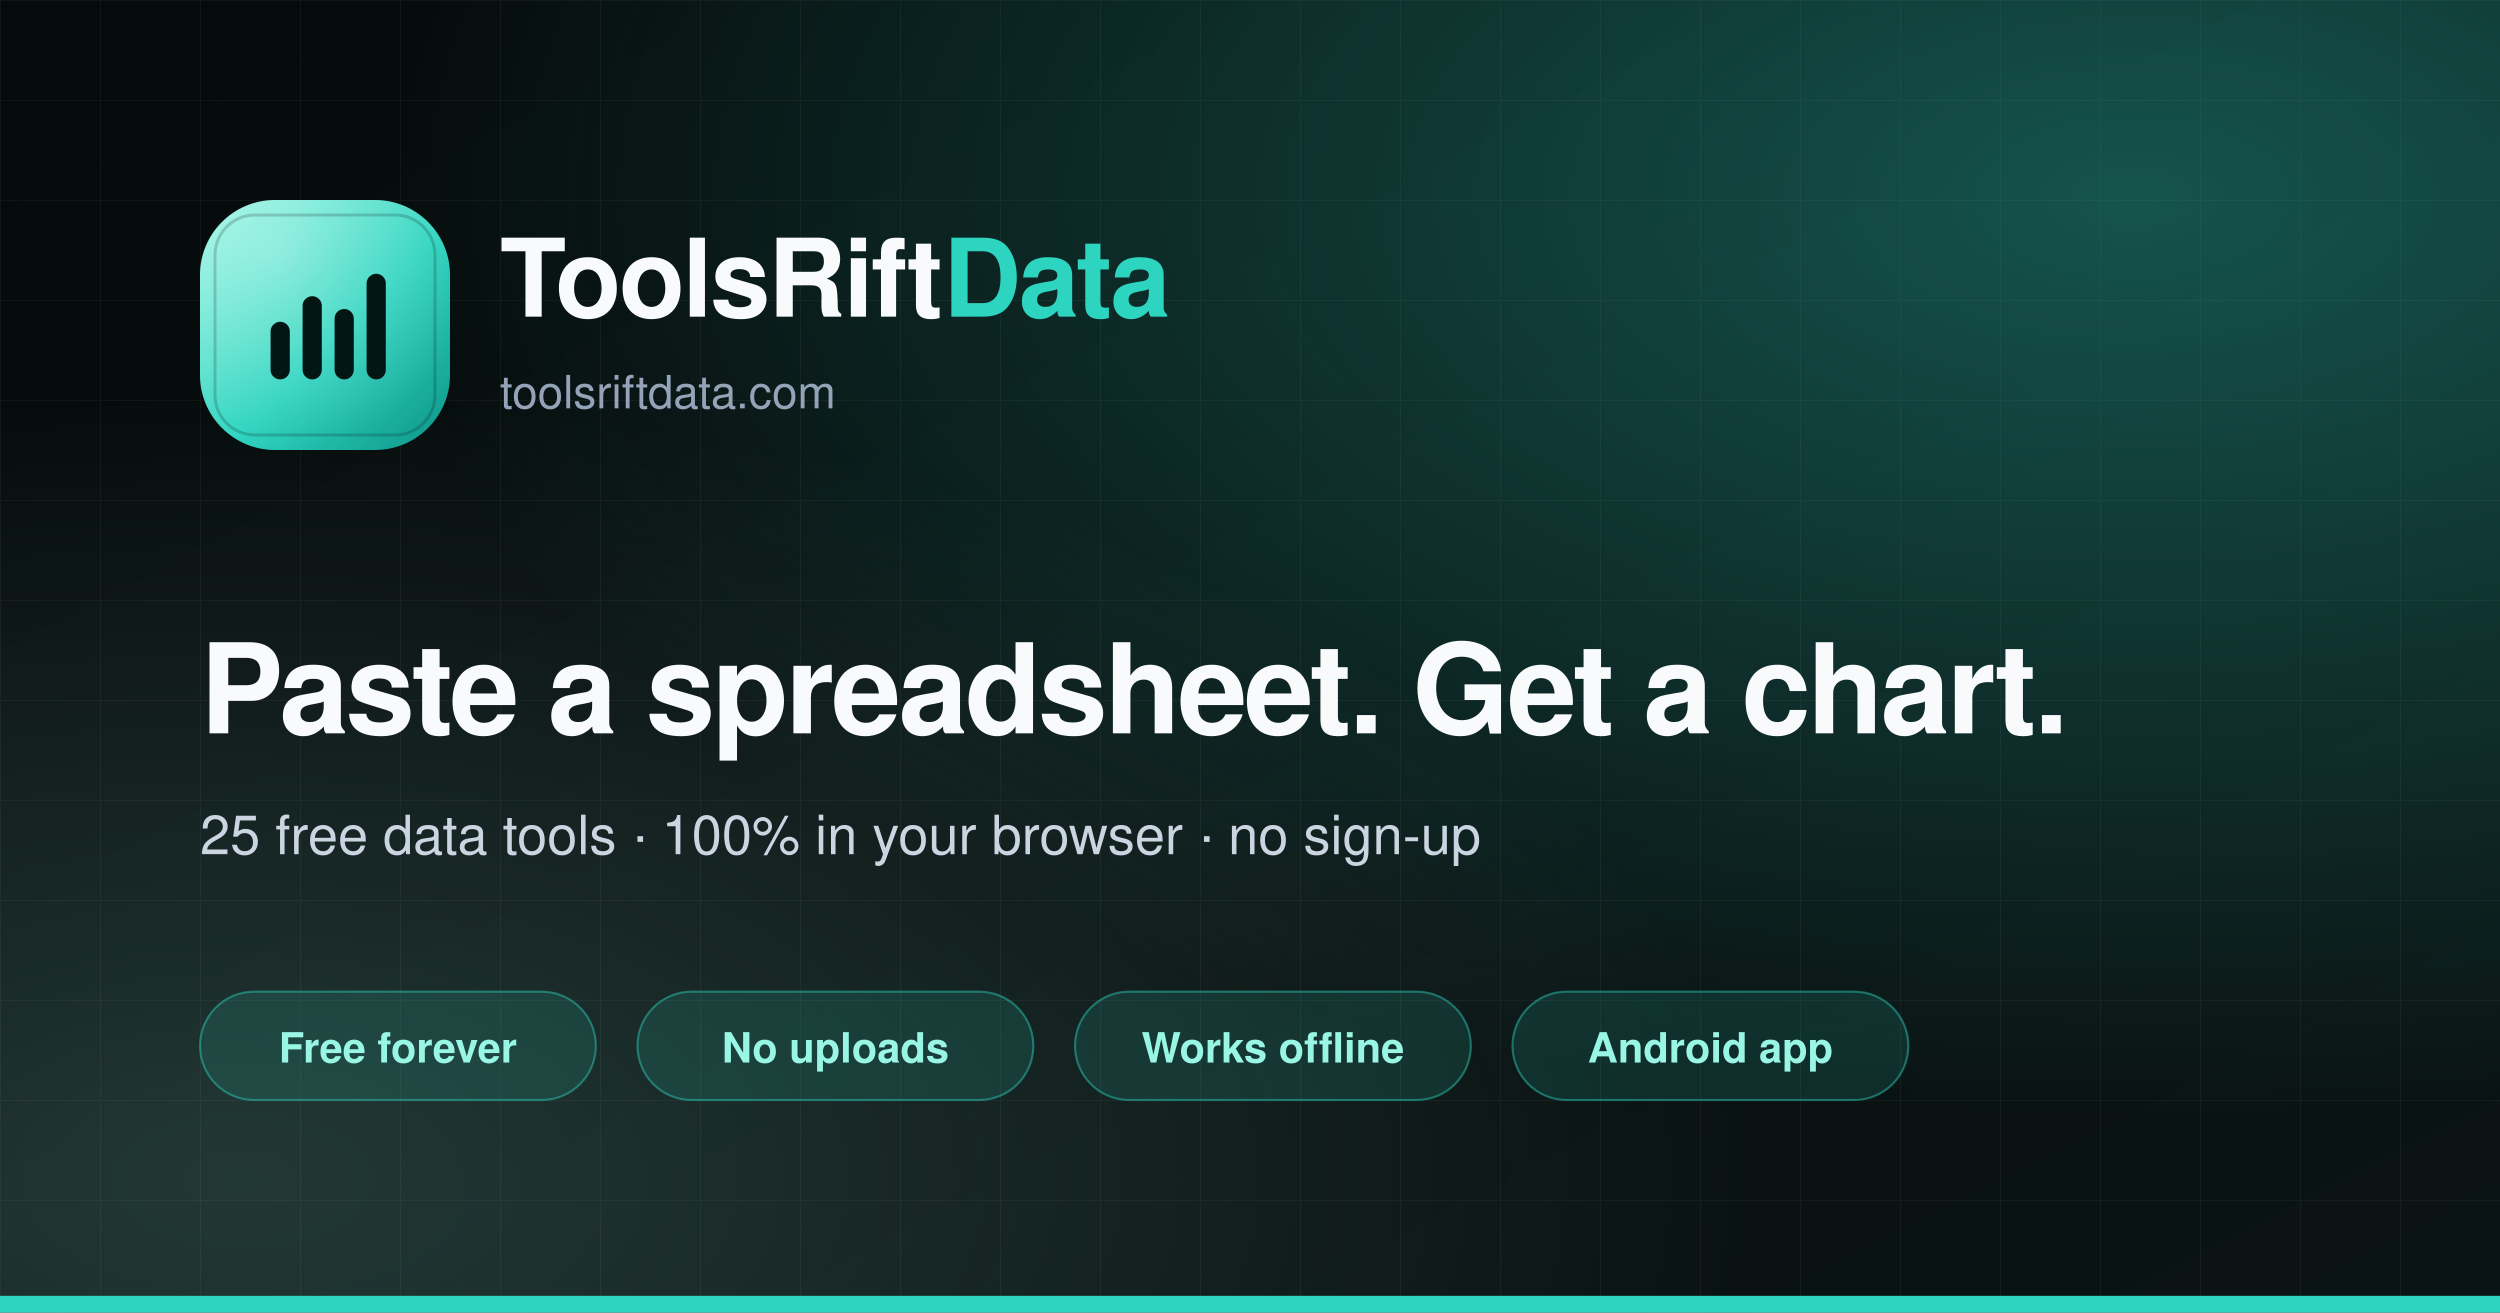
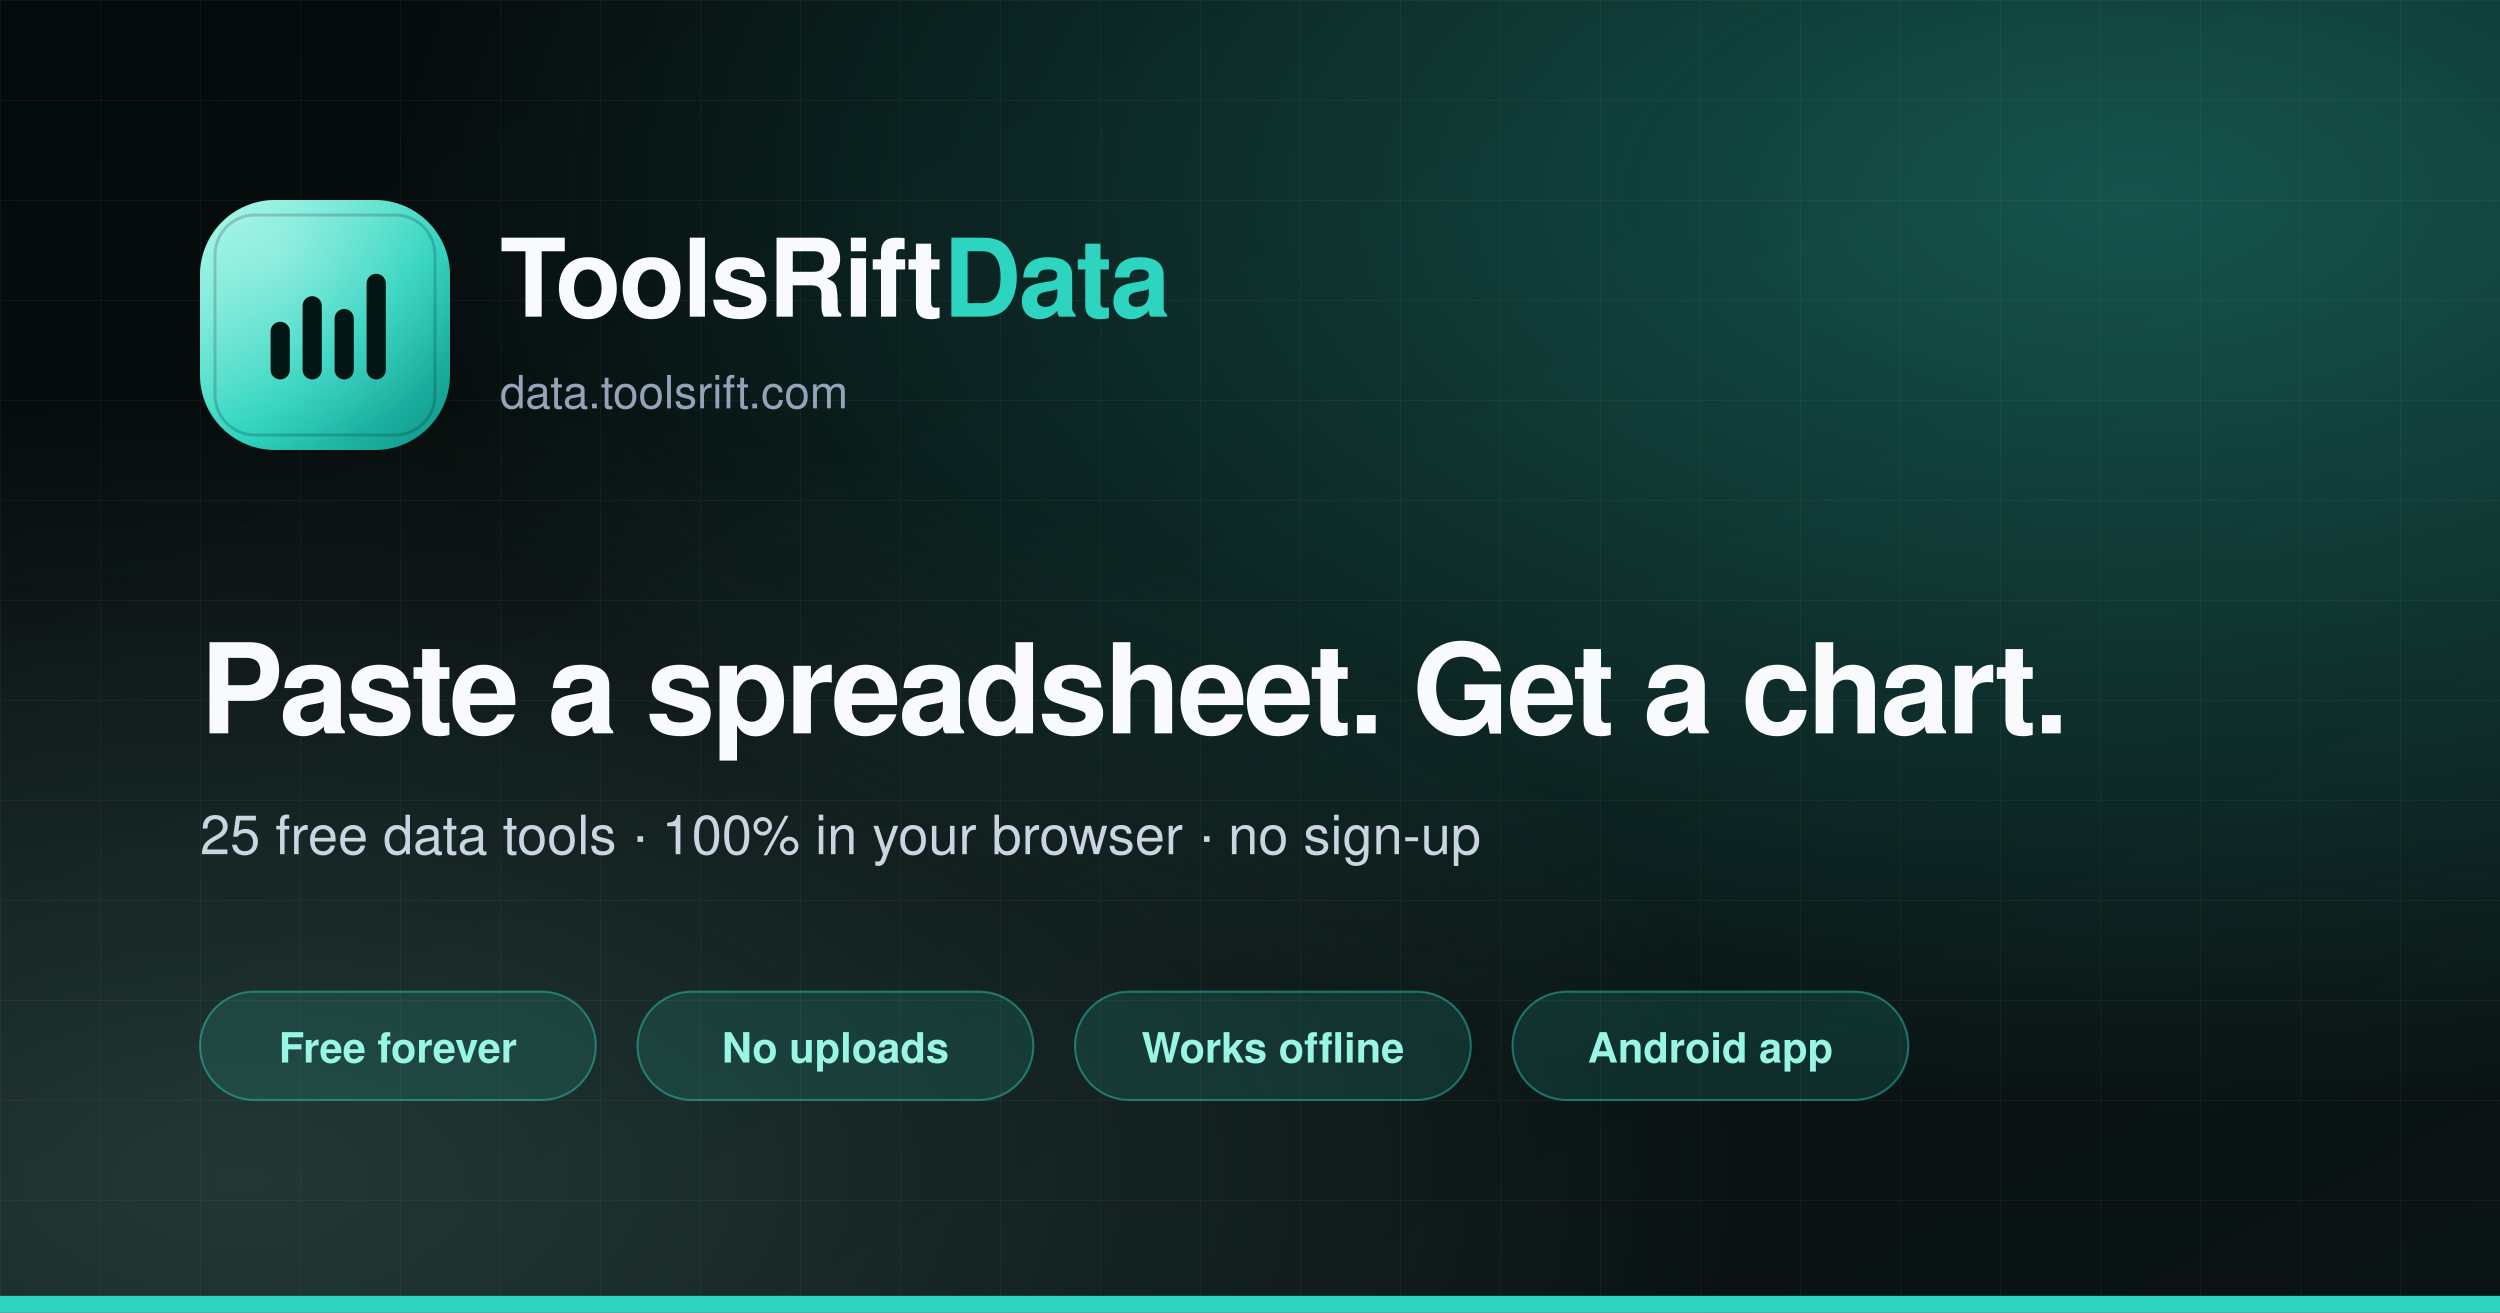
<svg xmlns="http://www.w3.org/2000/svg" viewBox="0 0 1200 630" width="1200" height="630">
  <defs>
    <linearGradient id="bg" x1="0" y1="0" x2="1" y2="1">
      <stop offset="0" stop-color="#050A0A" />
      <stop offset="1" stop-color="#0B1414" />
    </linearGradient>
    <radialGradient id="glow" cx="0.85" cy="0.15" r="0.7">
      <stop offset="0" stop-color="#2DD4BF" stop-opacity="0.35" />
      <stop offset="1" stop-color="#2DD4BF" stop-opacity="0" />
    </radialGradient>
    <radialGradient id="glow2" cx="0.1" cy="0.9" r="0.6">
      <stop offset="0" stop-color="#99F6E4" stop-opacity="0.18" />
      <stop offset="1" stop-color="#99F6E4" stop-opacity="0" />
    </radialGradient>
    <pattern id="grid" width="48" height="48" patternUnits="userSpaceOnUse">
      <path d="M48 0H0v48" fill="none" stroke="#fff" stroke-opacity="0.045" />
    </pattern>
  </defs>
  <rect width="1200" height="630" fill="url(#bg)" />
  <rect width="1200" height="630" fill="url(#grid)" />
  <rect width="1200" height="630" fill="url(#glow)" />
  <rect width="1200" height="630" fill="url(#glow2)" />
  <g transform="translate(96 96)">
    <defs>
      <linearGradient id="og-g" x1="0" y1="0" x2="1" y2="1">
        <stop offset="0" stop-color="#99F6E4" />
        <stop offset="0.55" stop-color="#2DD4BF" />
        <stop offset="1" stop-color="#0D9488" />
      </linearGradient>
      <radialGradient id="og-hl" cx="0.3" cy="0.2" r="0.8">
        <stop offset="0" stop-color="#fff" stop-opacity="0.28" />
        <stop offset="1" stop-color="#fff" stop-opacity="0" />
      </radialGradient>
      <clipPath id="og-c">
        <rect width="120" height="120" rx="36.0" />
      </clipPath>
    </defs>
    <g clip-path="url(#og-c)">
      <rect width="120" height="120" fill="url(#og-g)" />
      <rect width="120" height="120" fill="url(#og-hl)" />
      <rect x="7.2" y="7.2" width="105.6" height="105.6" rx="19.2" fill="none" stroke="#050A0A" stroke-opacity="0.18" stroke-width="1.44" />
    </g>
    <g transform="translate(21.60 21.60) scale(0.768)" color="#031614">
      <path d="M22 78V54M42 78V38M62 78V46M82 78V24" stroke="currentColor" stroke-width="12" stroke-linecap="round" fill="none" />
    </g>
  </g>
  <text x="240" y="152" font-family="Sora, 'Segoe UI', system-ui, -apple-system, Helvetica, Arial, sans-serif" font-weight="800" font-size="52" letter-spacing="-1.2" fill="#F8FAFC">ToolsRift<tspan fill="#2DD4BF"> Data</tspan>
  </text>
-   <text x="240" y="196" font-family="Sora, 'Segoe UI', system-ui, -apple-system, Helvetica, Arial, sans-serif" font-weight="500" font-size="22" fill="#94A3B8">toolsriftdata.com</text>
+   <text x="240" y="196" font-family="Sora, 'Segoe UI', system-ui, -apple-system, Helvetica, Arial, sans-serif" font-weight="500" font-size="22" fill="#94A3B8">data.toolsrift.com</text>
  <text x="96" y="352" font-family="Sora, 'Segoe UI', system-ui, -apple-system, Helvetica, Arial, sans-serif" font-weight="800" font-size="60" letter-spacing="-1.5" fill="#F8FAFC">Paste a spreadsheet. Get a chart.</text>
  <text x="96" y="410" font-family="Sora, 'Segoe UI', system-ui, -apple-system, Helvetica, Arial, sans-serif" font-weight="500" font-size="26" fill="#CBD5E1">25 free data tools · 100% in your browser · no sign-up</text>
  <g transform="translate(96 476)">
    <rect x="0" y="0" width="190" height="52" rx="26" fill="#2DD4BF" fill-opacity="0.14" stroke="#2DD4BF" stroke-opacity="0.45" />
    <text x="95" y="34" text-anchor="middle" font-family="Sora, 'Segoe UI', system-ui, -apple-system, Helvetica, Arial, sans-serif" font-weight="700" font-size="20" fill="#99F6E4">Free forever</text>
    <rect x="210" y="0" width="190" height="52" rx="26" fill="#2DD4BF" fill-opacity="0.14" stroke="#2DD4BF" stroke-opacity="0.45" />
    <text x="305" y="34" text-anchor="middle" font-family="Sora, 'Segoe UI', system-ui, -apple-system, Helvetica, Arial, sans-serif" font-weight="700" font-size="20" fill="#99F6E4">No uploads</text>
    <rect x="420" y="0" width="190" height="52" rx="26" fill="#2DD4BF" fill-opacity="0.14" stroke="#2DD4BF" stroke-opacity="0.45" />
    <text x="515" y="34" text-anchor="middle" font-family="Sora, 'Segoe UI', system-ui, -apple-system, Helvetica, Arial, sans-serif" font-weight="700" font-size="20" fill="#99F6E4">Works offline</text>
    <rect x="630" y="0" width="190" height="52" rx="26" fill="#2DD4BF" fill-opacity="0.14" stroke="#2DD4BF" stroke-opacity="0.45" />
    <text x="725" y="34" text-anchor="middle" font-family="Sora, 'Segoe UI', system-ui, -apple-system, Helvetica, Arial, sans-serif" font-weight="700" font-size="20" fill="#99F6E4">Android app</text>
  </g>
  <rect x="0" y="622" width="1200" height="8" fill="#2DD4BF" />
</svg>
